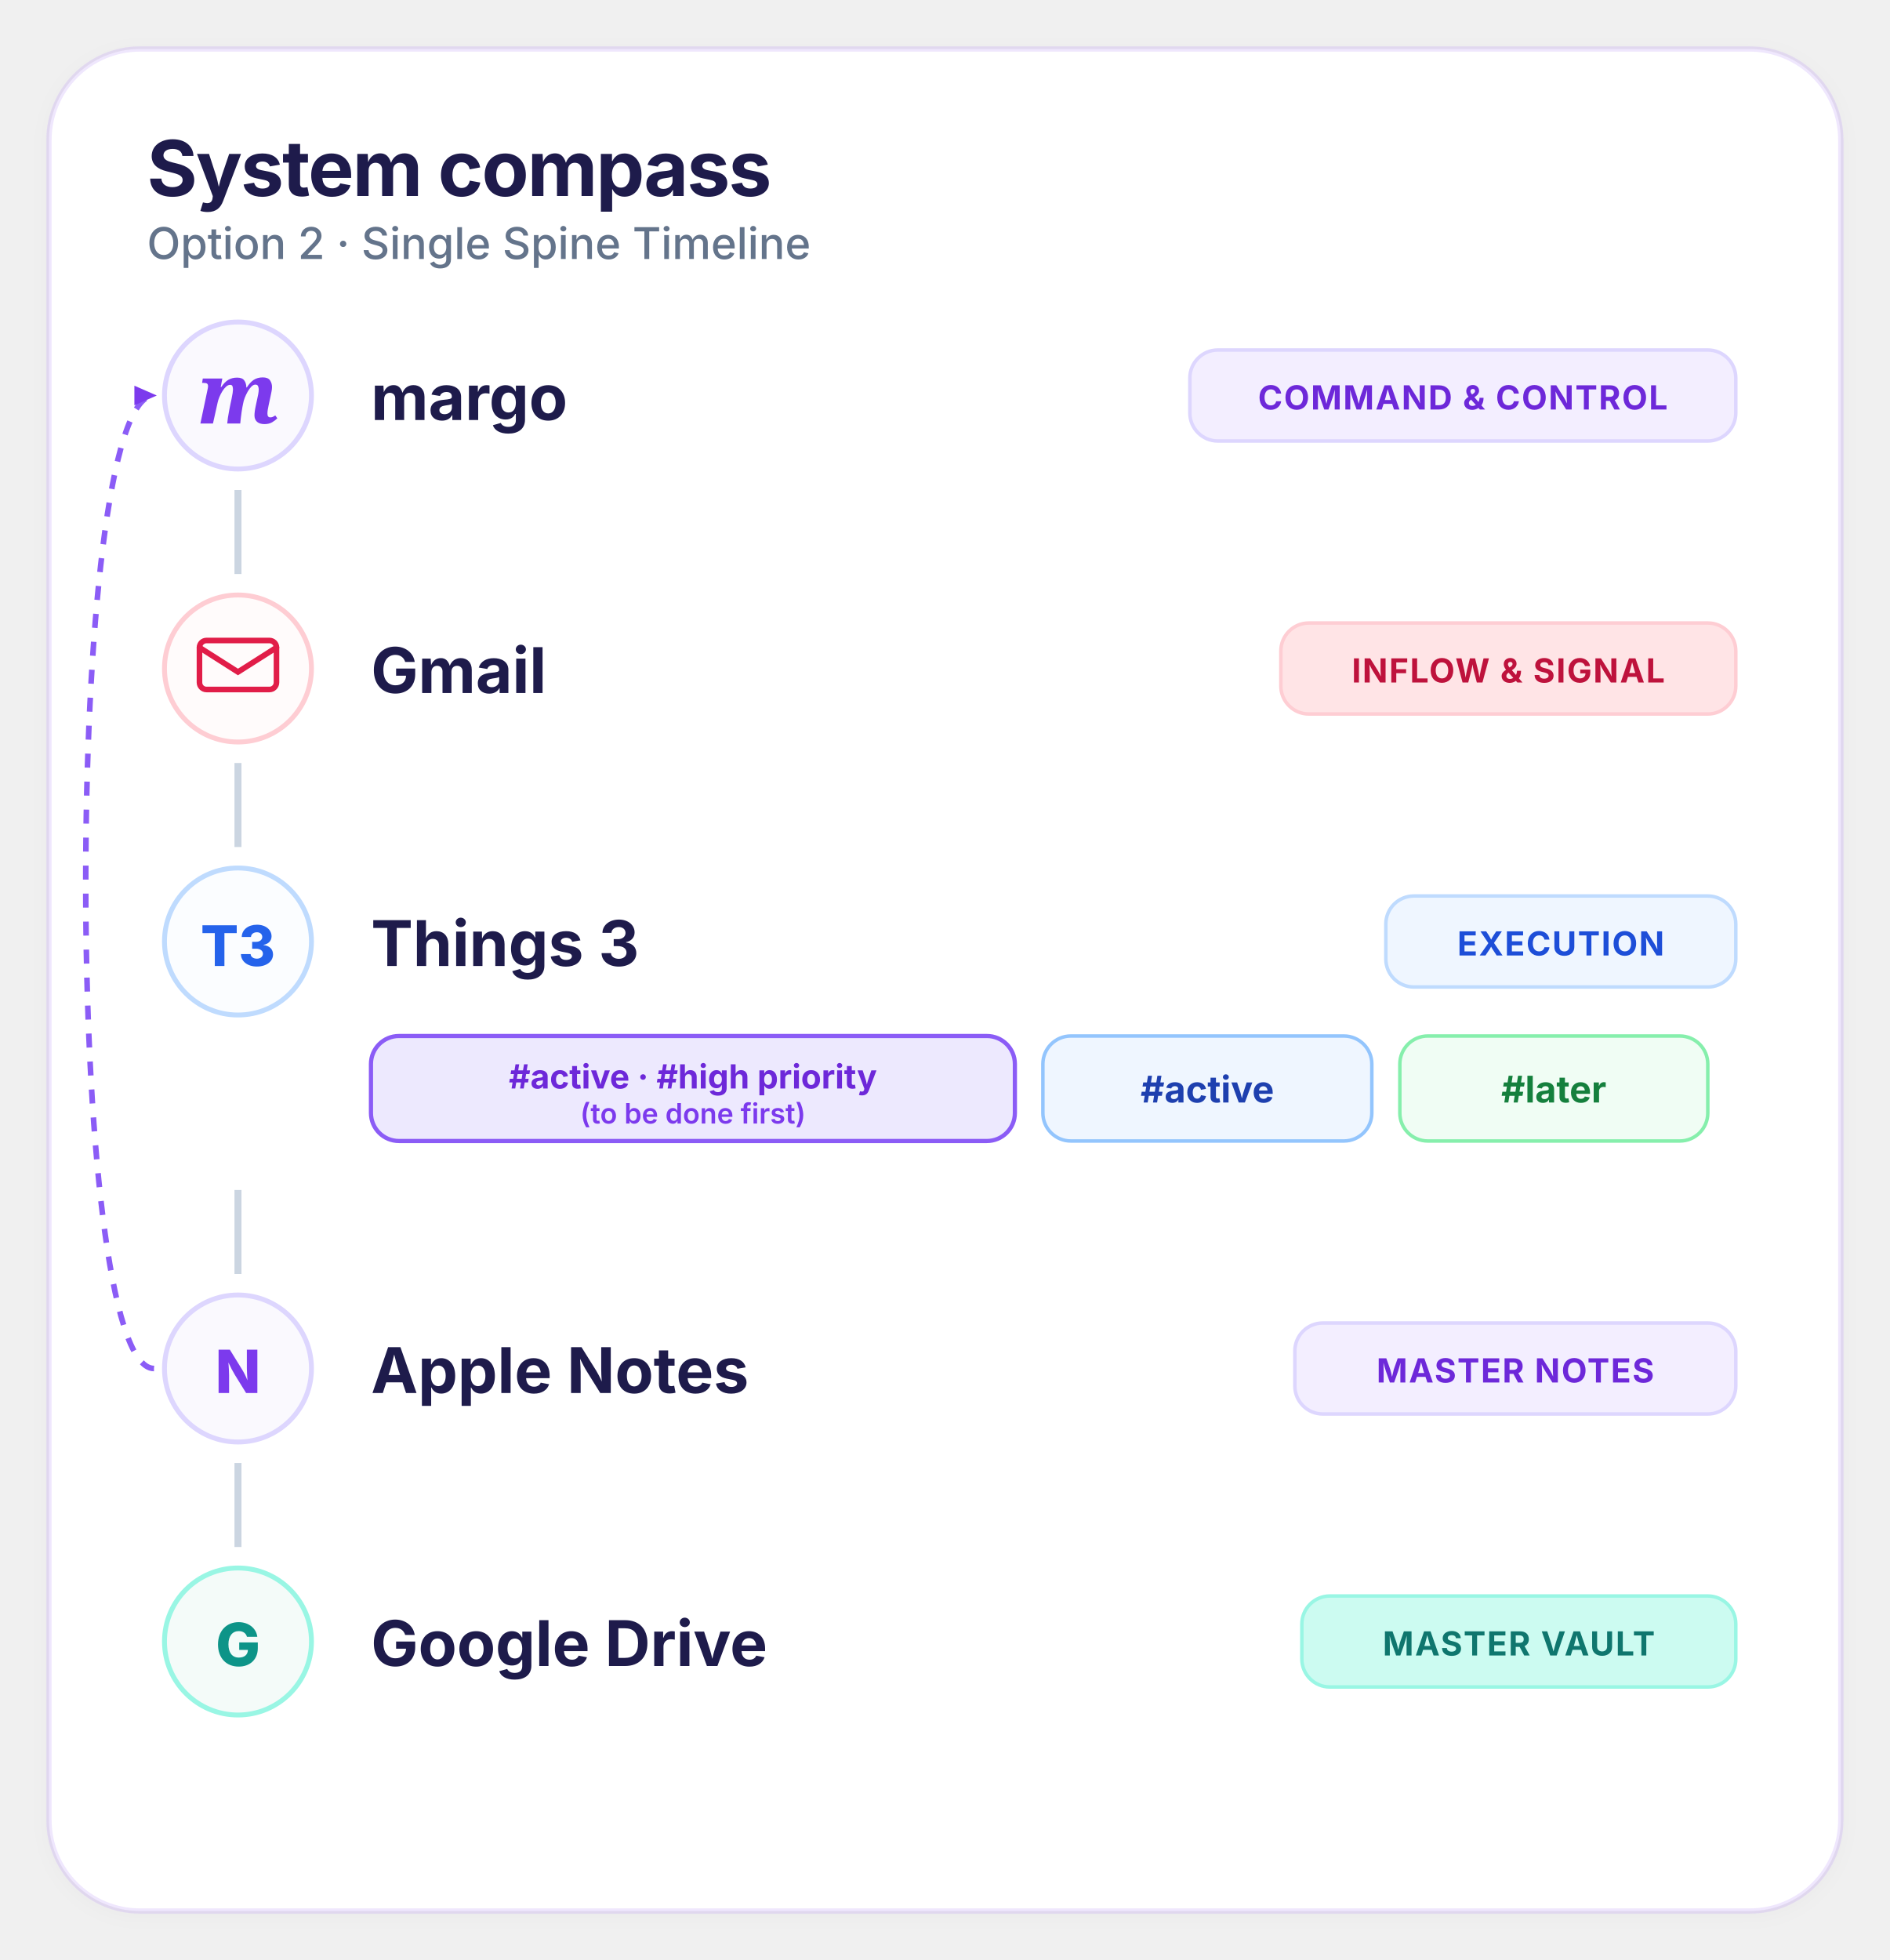
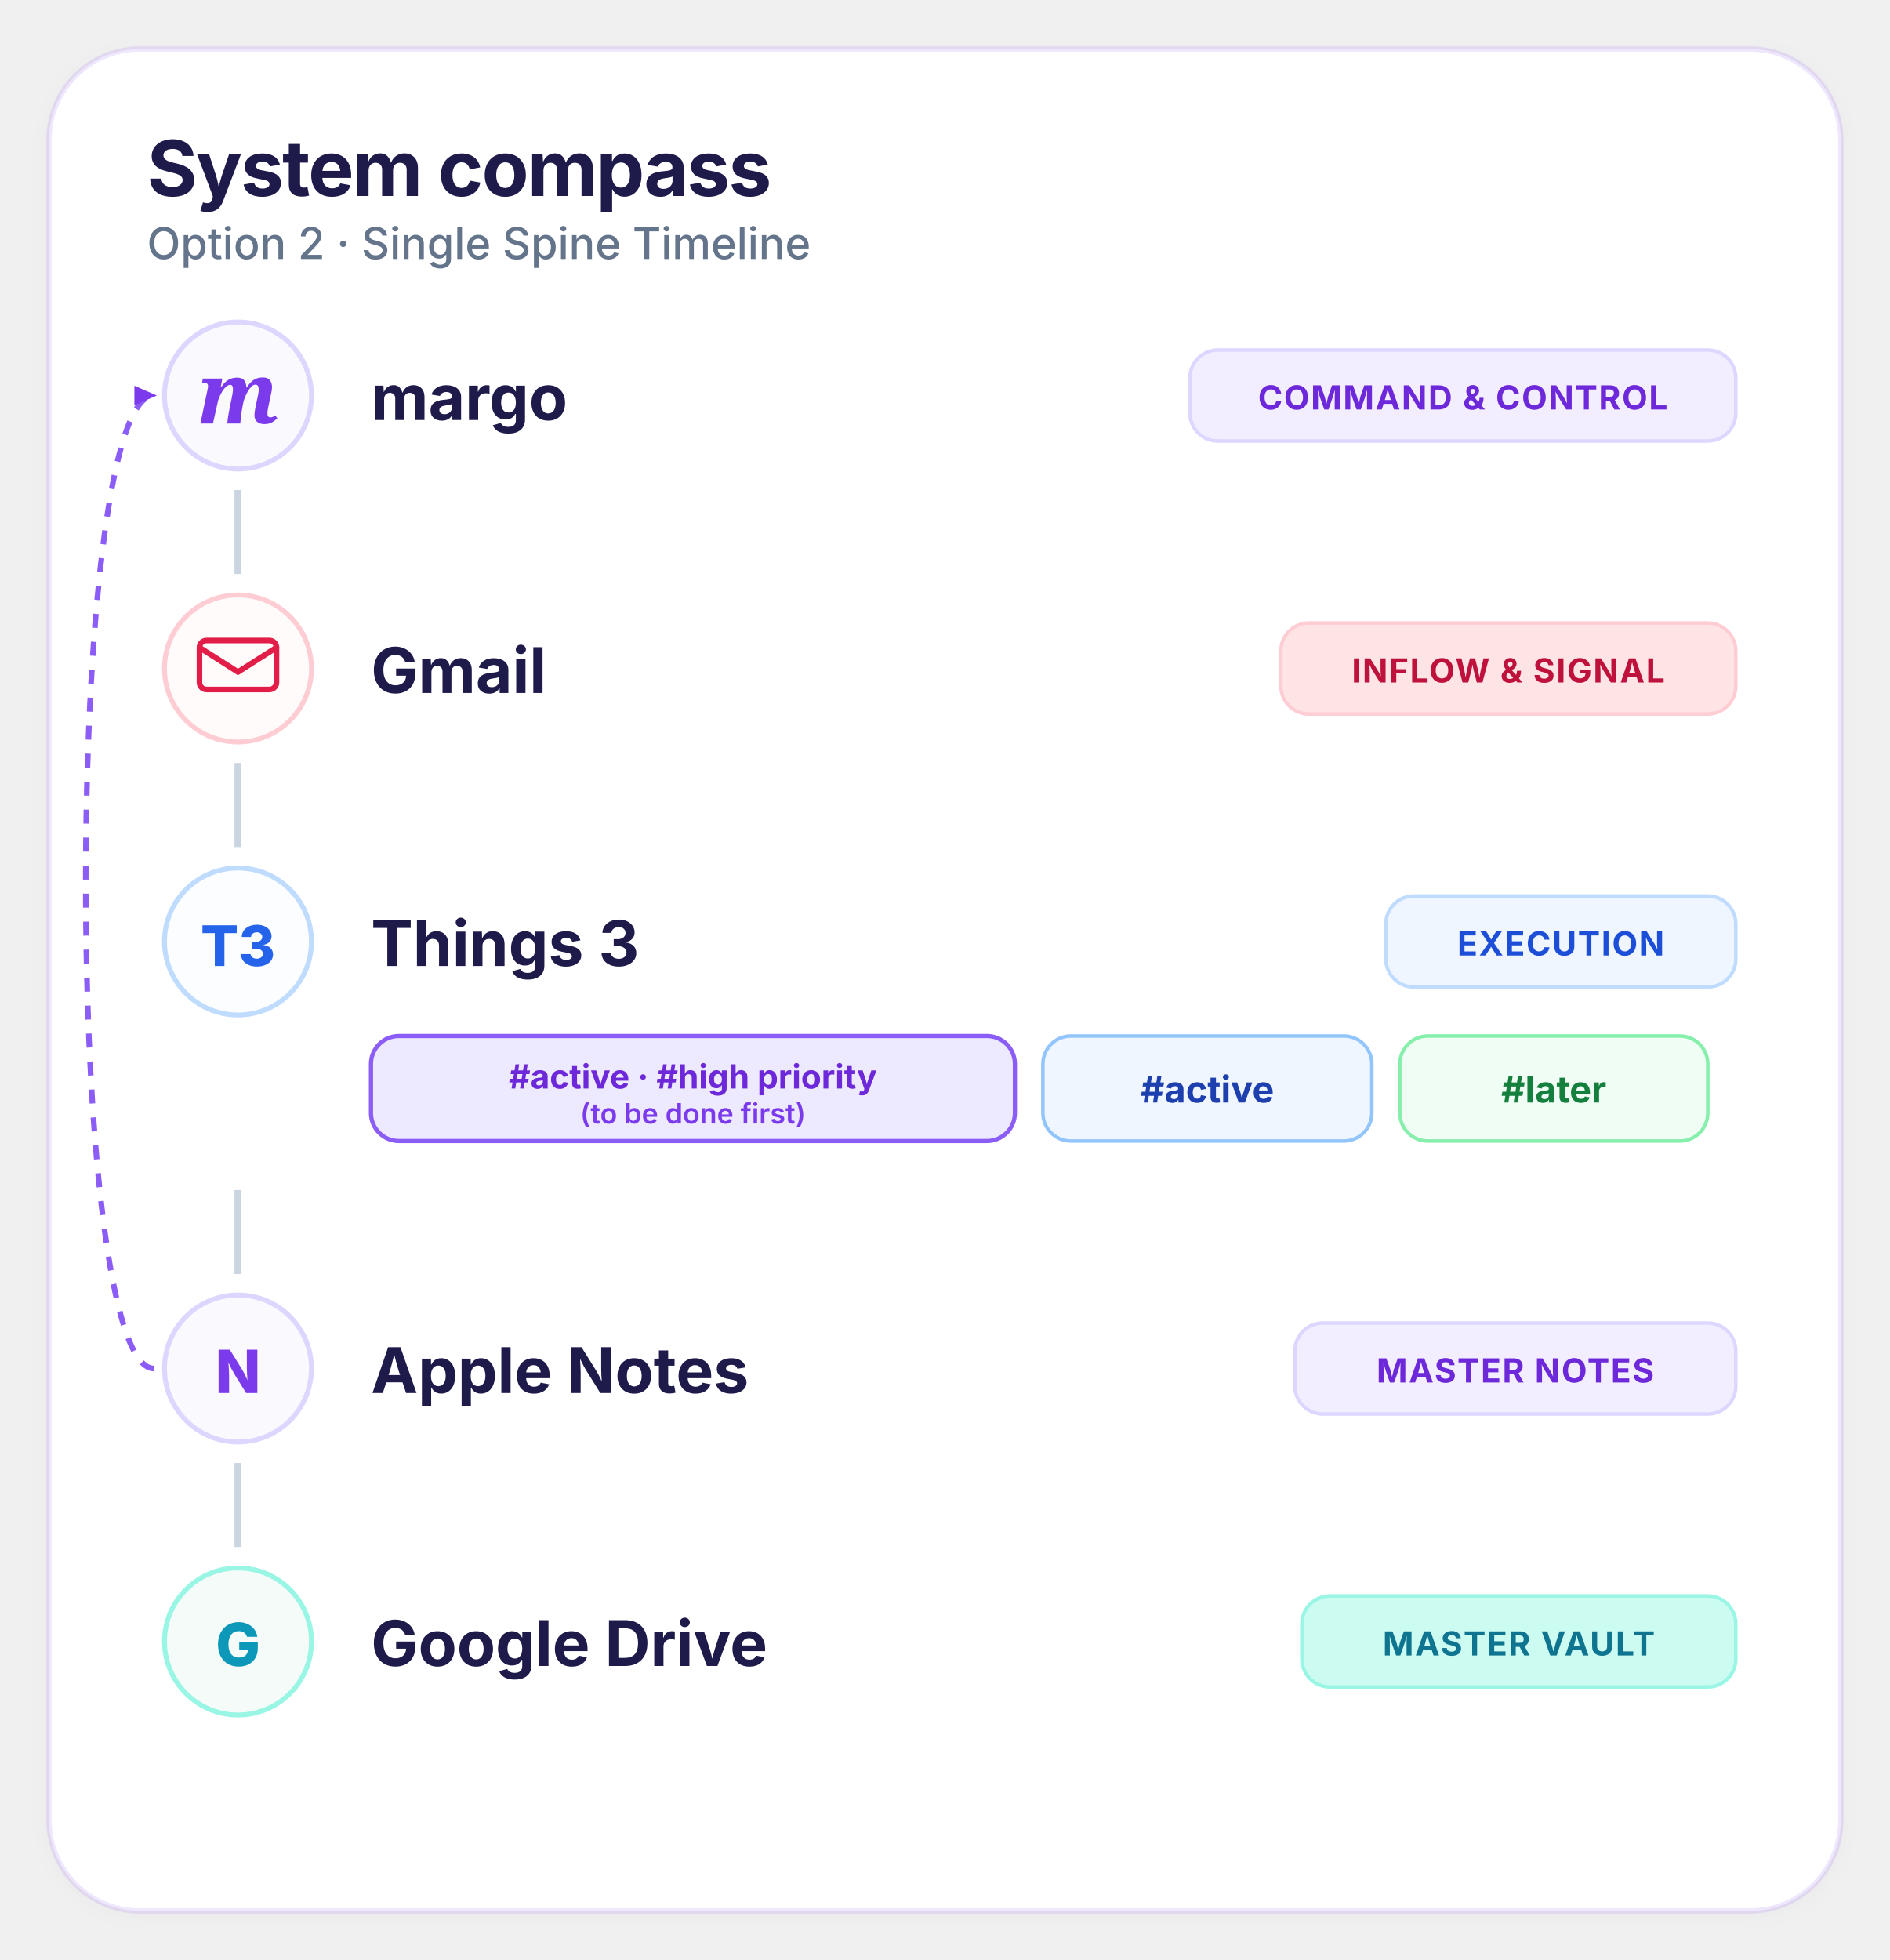
<svg xmlns="http://www.w3.org/2000/svg" viewBox="0 0 540 560" width="100%" height="100%" style="background: transparent; font-family: -apple-system, BlinkMacSystemFont, 'Inter', 'SF Pro Display', sans-serif;">
  <defs>
    <filter id="shadow-opt2" x="-6%" y="-8%" width="112%" height="120%" filterUnits="userSpaceOnUse">
      <feDropShadow dx="0" dy="6" stdDeviation="12" flood-color="#7C3AED" flood-opacity="0.05" />
      <feDropShadow dx="0" dy="1" stdDeviation="3" flood-color="#0F172A" flood-opacity="0.03" />
    </filter>
    <marker id="arr-v2" viewBox="0 0 10 10" refX="7" refY="5" markerWidth="5" markerHeight="5" orient="auto-start-reverse">
      <path d="M 0 1.5 L 8 5 L 0 8.5 z" fill="#7C3AED" />
    </marker>
    <marker id="arr-b2" viewBox="0 0 10 10" refX="7" refY="5" markerWidth="5" markerHeight="5" orient="auto-start-reverse">
      <path d="M 0 1.5 L 8 5 L 0 8.5 z" fill="#64748B" />
    </marker>
  </defs>
  <rect x="14" y="14" width="512" height="532" rx="26" fill="#FFFFFF" stroke="rgba(124, 58, 237, 0.12)" stroke-width="1.5" filter="url(#shadow-opt2)" />
  <g transform="translate(42, 40)">
    <text x="0" y="16" font-size="22" font-weight="700" fill="#1E1B4B" letter-spacing="-0.02em">System compass</text>
    <text x="0" y="34" font-size="12.5" font-weight="500" fill="#64748B">Option 2 · Single Spine Timeline</text>
  </g>
  <line x1="68" y1="140" x2="68" y2="164" stroke="#CBD5E1" stroke-width="2" />
  <line x1="68" y1="218" x2="68" y2="242" stroke="#CBD5E1" stroke-width="2" />
  <line x1="68" y1="340" x2="68" y2="364" stroke="#CBD5E1" stroke-width="2" />
  <line x1="68" y1="418" x2="68" y2="442" stroke="#CBD5E1" stroke-width="2" />
  <path d="M 44 391 C 18 391, 18 113, 44 113" fill="none" stroke="#8B5CF6" stroke-width="1.6" stroke-dasharray="4,4" marker-end="url(#arr-v2)" />
  <g transform="translate(44, 86)">
    <circle cx="24" cy="27" r="21" fill="#FAF9FE" stroke="#DDD6FE" stroke-width="1.4" />
    <text x="24" y="35" font-family="'Newsreader', Georgia, serif" font-size="24" font-weight="700" font-style="italic" fill="#7C3AED" text-anchor="middle">m</text>
    <text x="62" y="34" font-size="18" font-weight="700" fill="#1E1B4B">margo</text>
    <g transform="translate(296, 14)">
      <rect x="0" y="0" width="156" height="26" rx="8" fill="#F3EEFF" stroke="#DDD6FE" stroke-width="1" />
      <text x="78" y="17" font-size="9.5" font-weight="700" fill="#6D28D9" text-anchor="middle" letter-spacing="0.04em">COMMAND &amp; CONTROL</text>
    </g>
  </g>
  <g transform="translate(44, 164)">
    <circle cx="24" cy="27" r="21" fill="#FFFBFB" stroke="#FECDD3" stroke-width="1.4" />
    <path d="M 15 19 L 33 19 C 34.1 19 35 19.9 35 21 L 35 31 C 35 32.1 34.1 33 33 33 L 15 33 C 13.9 33 13 32.1 13 31 L 13 21 C 13 19.9 13.9 19 15 19 Z" fill="none" stroke="#E11D48" stroke-width="1.6" />
    <path d="M 13 21 L 24 28 L 35 21" fill="none" stroke="#E11D48" stroke-width="1.6" stroke-linecap="round" />
    <text x="62" y="34" font-size="18" font-weight="700" fill="#1E1B4B">Gmail</text>
    <g transform="translate(322, 14)">
      <rect x="0" y="0" width="130" height="26" rx="8" fill="#FFE4E6" stroke="#FECDD3" stroke-width="1" />
      <text x="65" y="17" font-size="9.5" font-weight="700" fill="#BE123C" text-anchor="middle" letter-spacing="0.04em">INFLOW &amp; SIGNAL</text>
    </g>
  </g>
  <g transform="translate(44, 242)">
    <circle cx="24" cy="27" r="21" fill="#FBFDFF" stroke="#BFDBFE" stroke-width="1.4" />
    <text x="24" y="34" font-size="16" font-weight="800" fill="#2563EB" text-anchor="middle">T3</text>
    <text x="62" y="34" font-size="18" font-weight="700" fill="#1E1B4B">Things 3</text>
    <g transform="translate(352, 14)">
      <rect x="0" y="0" width="100" height="26" rx="8" fill="#EFF6FF" stroke="#BFDBFE" stroke-width="1" />
      <text x="50" y="17" font-size="9.5" font-weight="700" fill="#1D4ED8" text-anchor="middle" letter-spacing="0.04em">EXECUTION</text>
    </g>
    <g transform="translate(62, 54)">
      <rect x="0" y="0" width="184" height="30" rx="8" fill="#EDE9FE" stroke="#8B5CF6" stroke-width="1.2" />
      <text x="92" y="15" font-size="9.5" font-weight="700" fill="#6D28D9" text-anchor="middle">#active · #high priority</text>
      <text x="92" y="25" font-size="8" font-weight="600" fill="#7C3AED" text-anchor="middle">(to be done first)</text>
      <rect x="192" y="0" width="94" height="30" rx="8" fill="#EFF6FF" stroke="#93C5FD" stroke-width="1" />
      <text x="239" y="19" font-size="10.5" font-weight="700" fill="#1E40AF" text-anchor="middle">#active</text>
      <rect x="294" y="0" width="88" height="30" rx="8" fill="#F0FDF4" stroke="#86EFAC" stroke-width="1" />
      <text x="338" y="19" font-size="10.5" font-weight="700" fill="#15803D" text-anchor="middle">#later</text>
    </g>
  </g>
  <g transform="translate(44, 364)">
    <circle cx="24" cy="27" r="21" fill="#FAF9FE" stroke="#DDD6FE" stroke-width="1.4" />
    <text x="24" y="34" font-size="17" font-weight="800" fill="#7C3AED" text-anchor="middle">N</text>
    <text x="62" y="34" font-size="18" font-weight="700" fill="#1E1B4B">Apple Notes</text>
    <g transform="translate(326, 14)">
      <rect x="0" y="0" width="126" height="26" rx="8" fill="#F3EEFF" stroke="#DDD6FE" stroke-width="1" />
      <text x="63" y="17" font-size="9.5" font-weight="700" fill="#6D28D9" text-anchor="middle" letter-spacing="0.04em">MASTER NOTES</text>
    </g>
  </g>
  <g transform="translate(44, 442)">
    <circle cx="24" cy="27" r="21" fill="#F4FBF9" stroke="#99F6E4" stroke-width="1.4" />
-     <text x="24" y="34" font-size="17" font-weight="800" fill="#0D9488" text-anchor="middle">G</text>
+     <text x="24" y="34" font-size="17" font-weight="800" fill="#0D98BA" text-anchor="middle">G</text>
    <text x="62" y="34" font-size="18" font-weight="700" fill="#1E1B4B">Google Drive</text>
    <g transform="translate(328, 14)">
      <rect x="0" y="0" width="124" height="26" rx="8" fill="#CCFBF1" stroke="#99F6E4" stroke-width="1" />
-       <text x="62" y="17" font-size="9.5" font-weight="700" fill="#0F766E" text-anchor="middle" letter-spacing="0.04em">MASTER VAULT</text>
+       <text x="62" y="17" font-size="9.5" font-weight="700" fill="#0E7490" text-anchor="middle" letter-spacing="0.04em">MASTER VAULT</text>
    </g>
  </g>
</svg>
